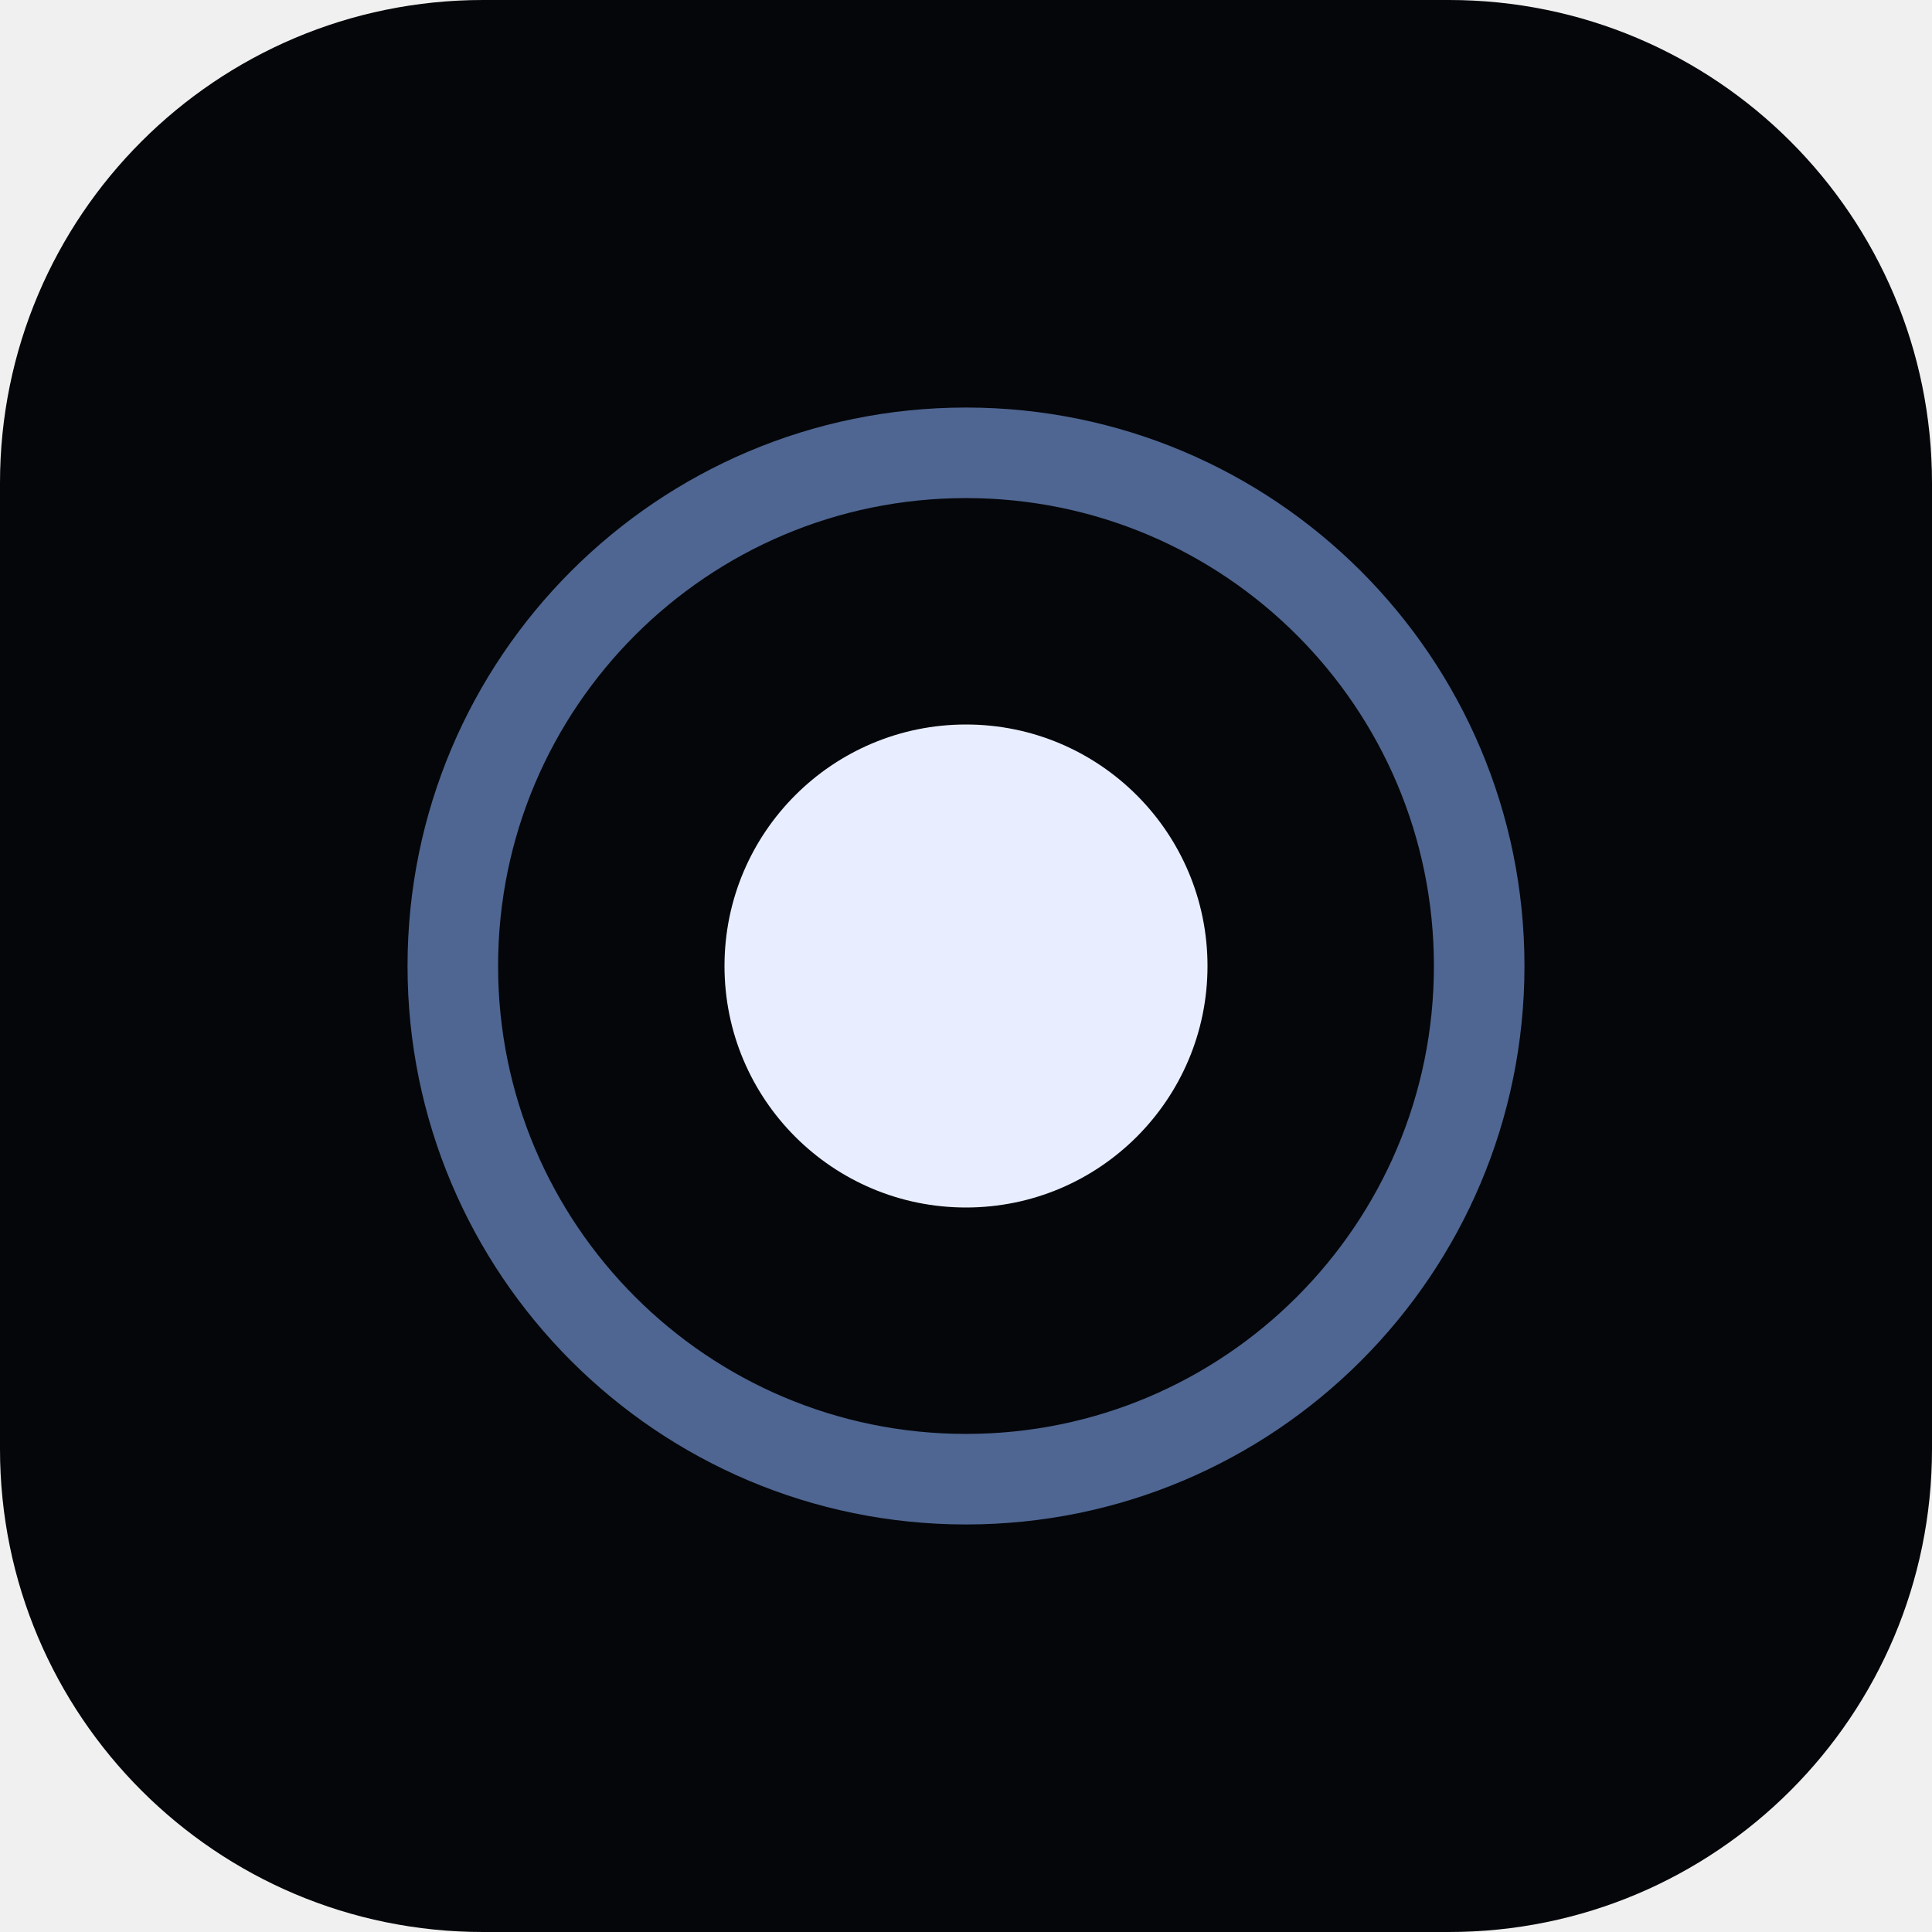
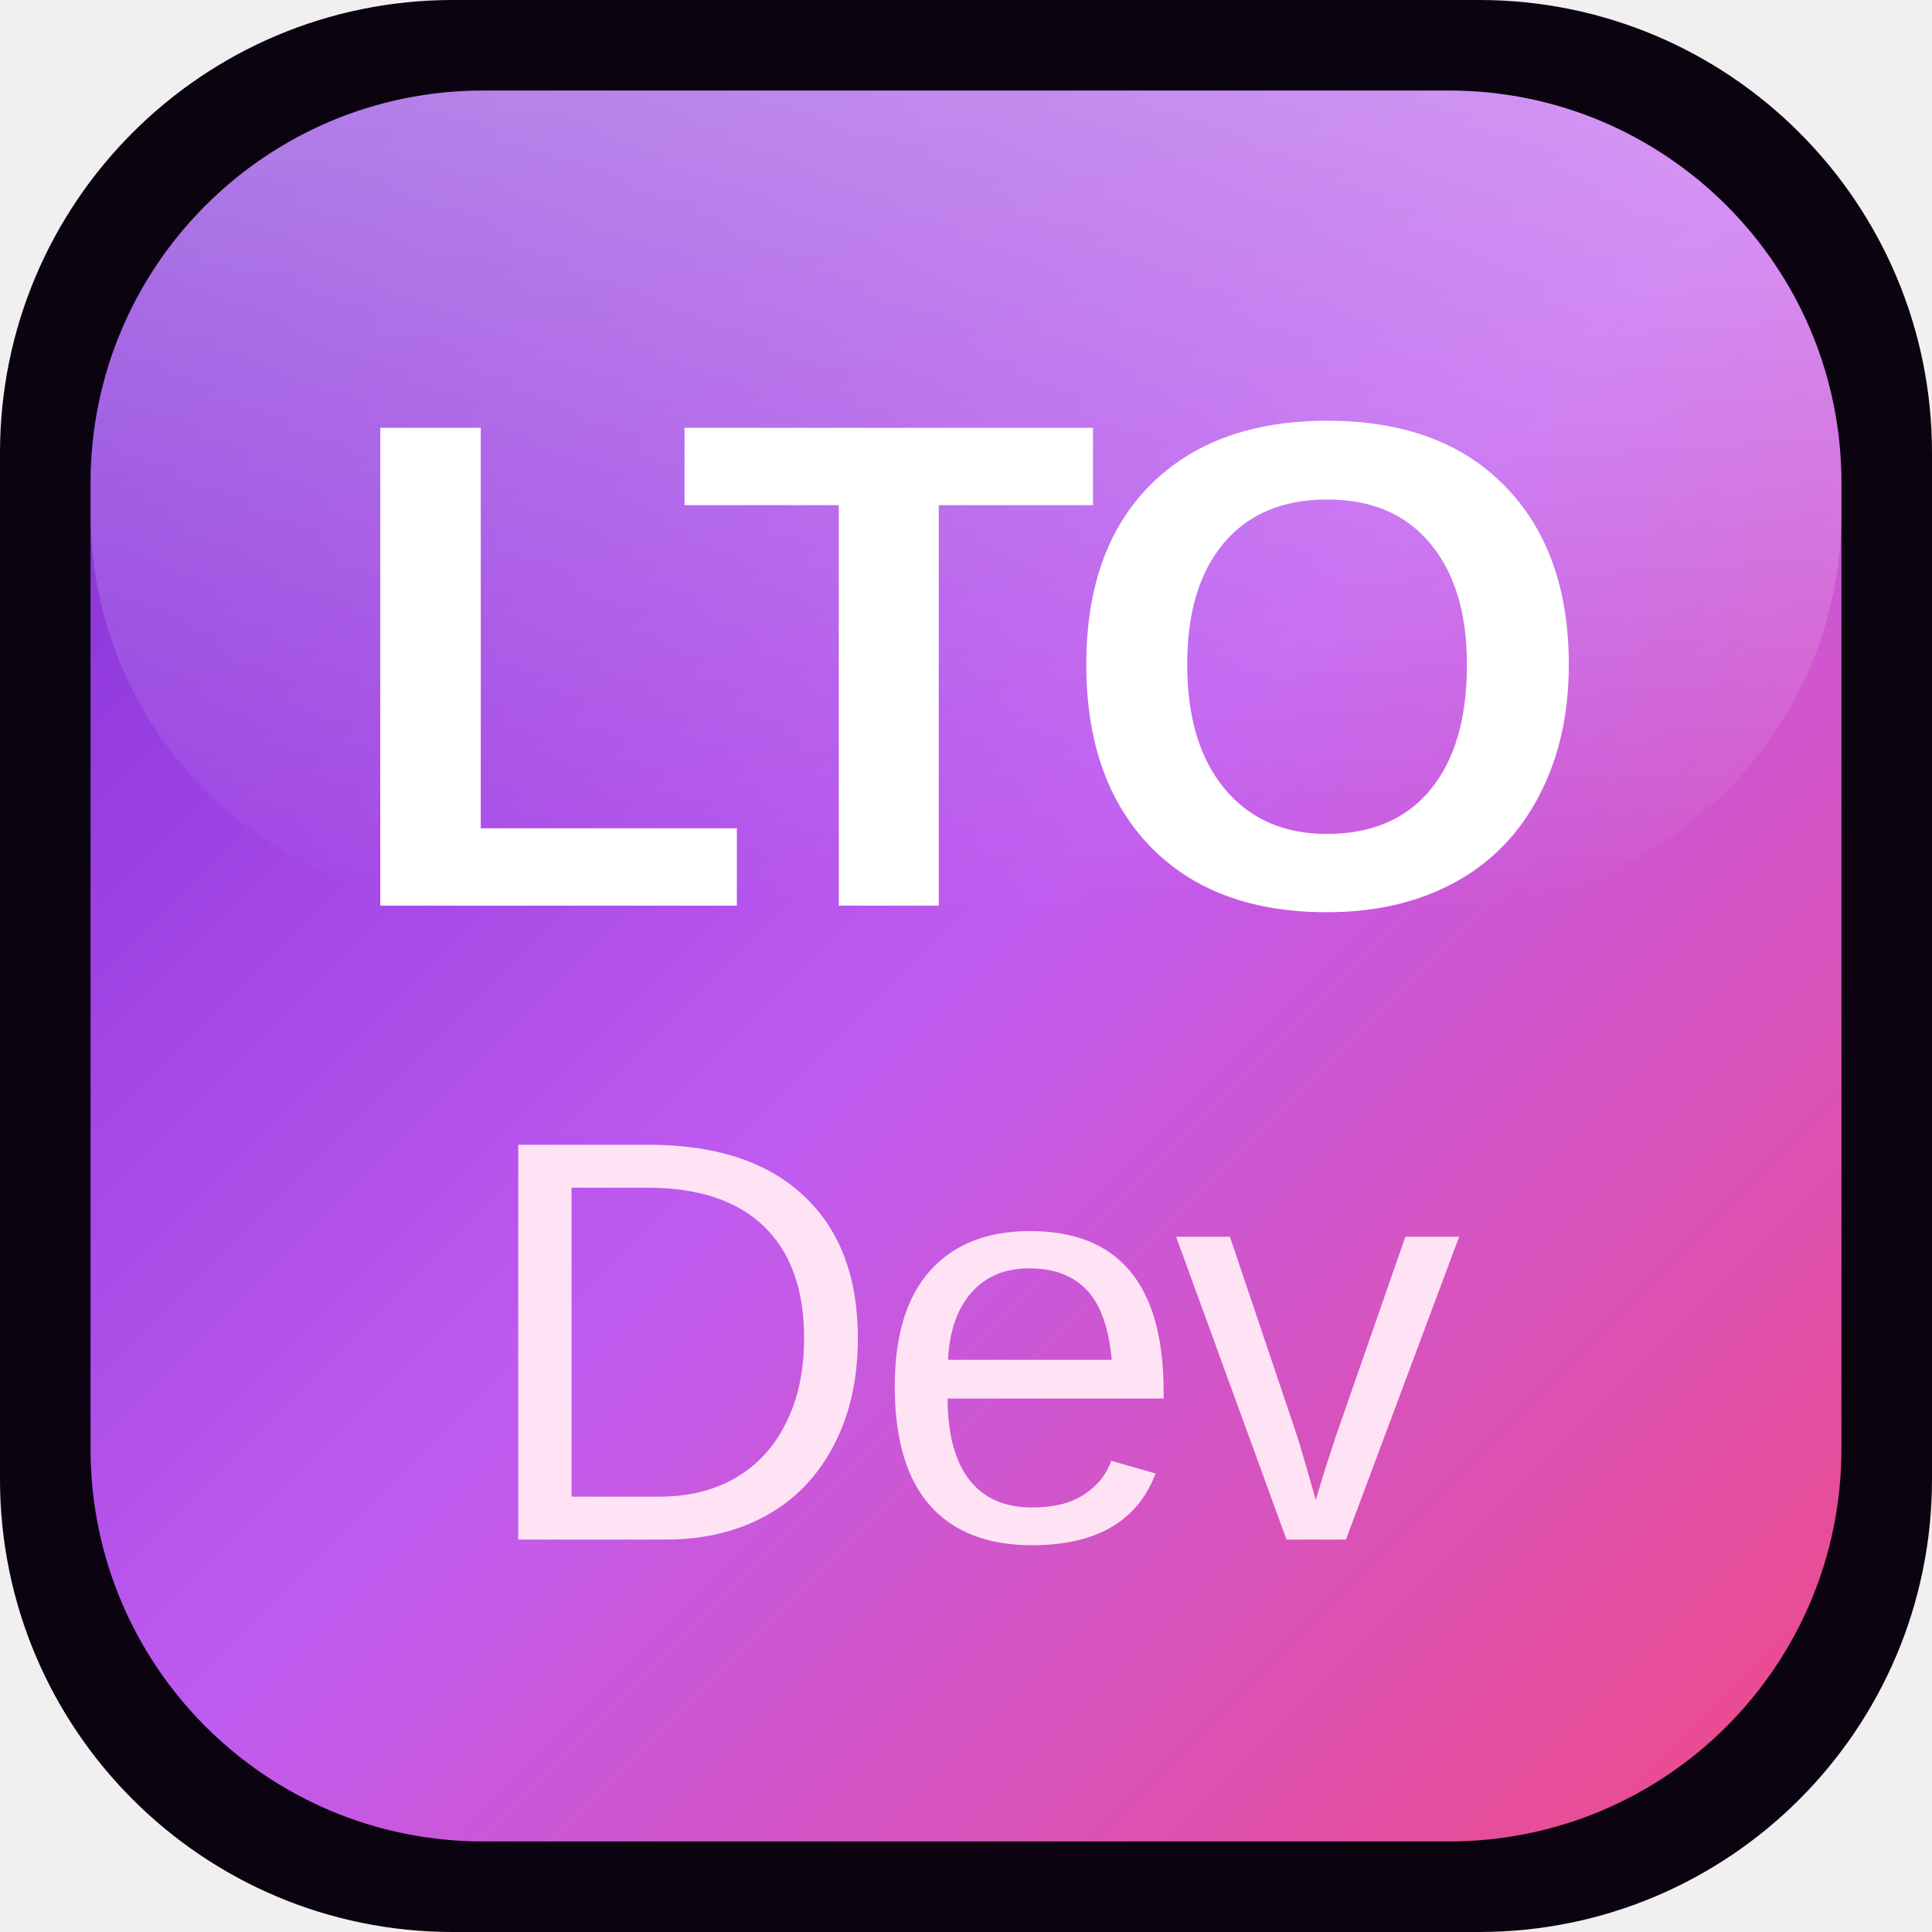
- <svg xmlns="http://www.w3.org/2000/svg" viewBox="0 0 64 64">
-   <rect width="64" height="64" rx="16" fill="#05060a" />
-   <circle cx="32" cy="32" r="17" fill="none" stroke="#8ab4ff" stroke-width="3" opacity=".55" />
-   <circle cx="32" cy="32" r="8" fill="#e8eeff" />
+ <svg xmlns="http://www.w3.org/2000/svg" viewBox="0 0 64 64" role="img" aria-label="LTODev">
+   <defs>
+     <linearGradient id="g" x1="0" y1="0" x2="1" y2="1">
+       <stop offset="0" stop-color="#7b2bd6" />
+       <stop offset=".5" stop-color="#c05bf0" />
+       <stop offset="1" stop-color="#f04a86" />
+     </linearGradient>
+     <linearGradient id="gloss" x1="0" y1="0" x2="0" y2="1">
+       <stop offset="0" stop-color="#ffffff" stop-opacity=".38" />
+       <stop offset="1" stop-color="#ffffff" stop-opacity="0" />
+     </linearGradient>
+   </defs>
+   <rect width="64" height="64" rx="15" fill="#0b0410" />
+   <rect x="3" y="3" width="58" height="58" rx="13" fill="url(#g)" />
+   <rect x="3" y="3" width="58" height="27" rx="13" fill="url(#gloss)" />
+   <g font-family="Arial, Helvetica, sans-serif" text-anchor="middle">
+     <text x="32" y="30" font-size="23" font-weight="700" letter-spacing="-1" fill="#ffffff">LTO</text>
+     <text x="32" y="51" font-size="19" font-weight="400" letter-spacing="-.5" fill="#ffe3f5">Dev</text>
+   </g>
</svg>
